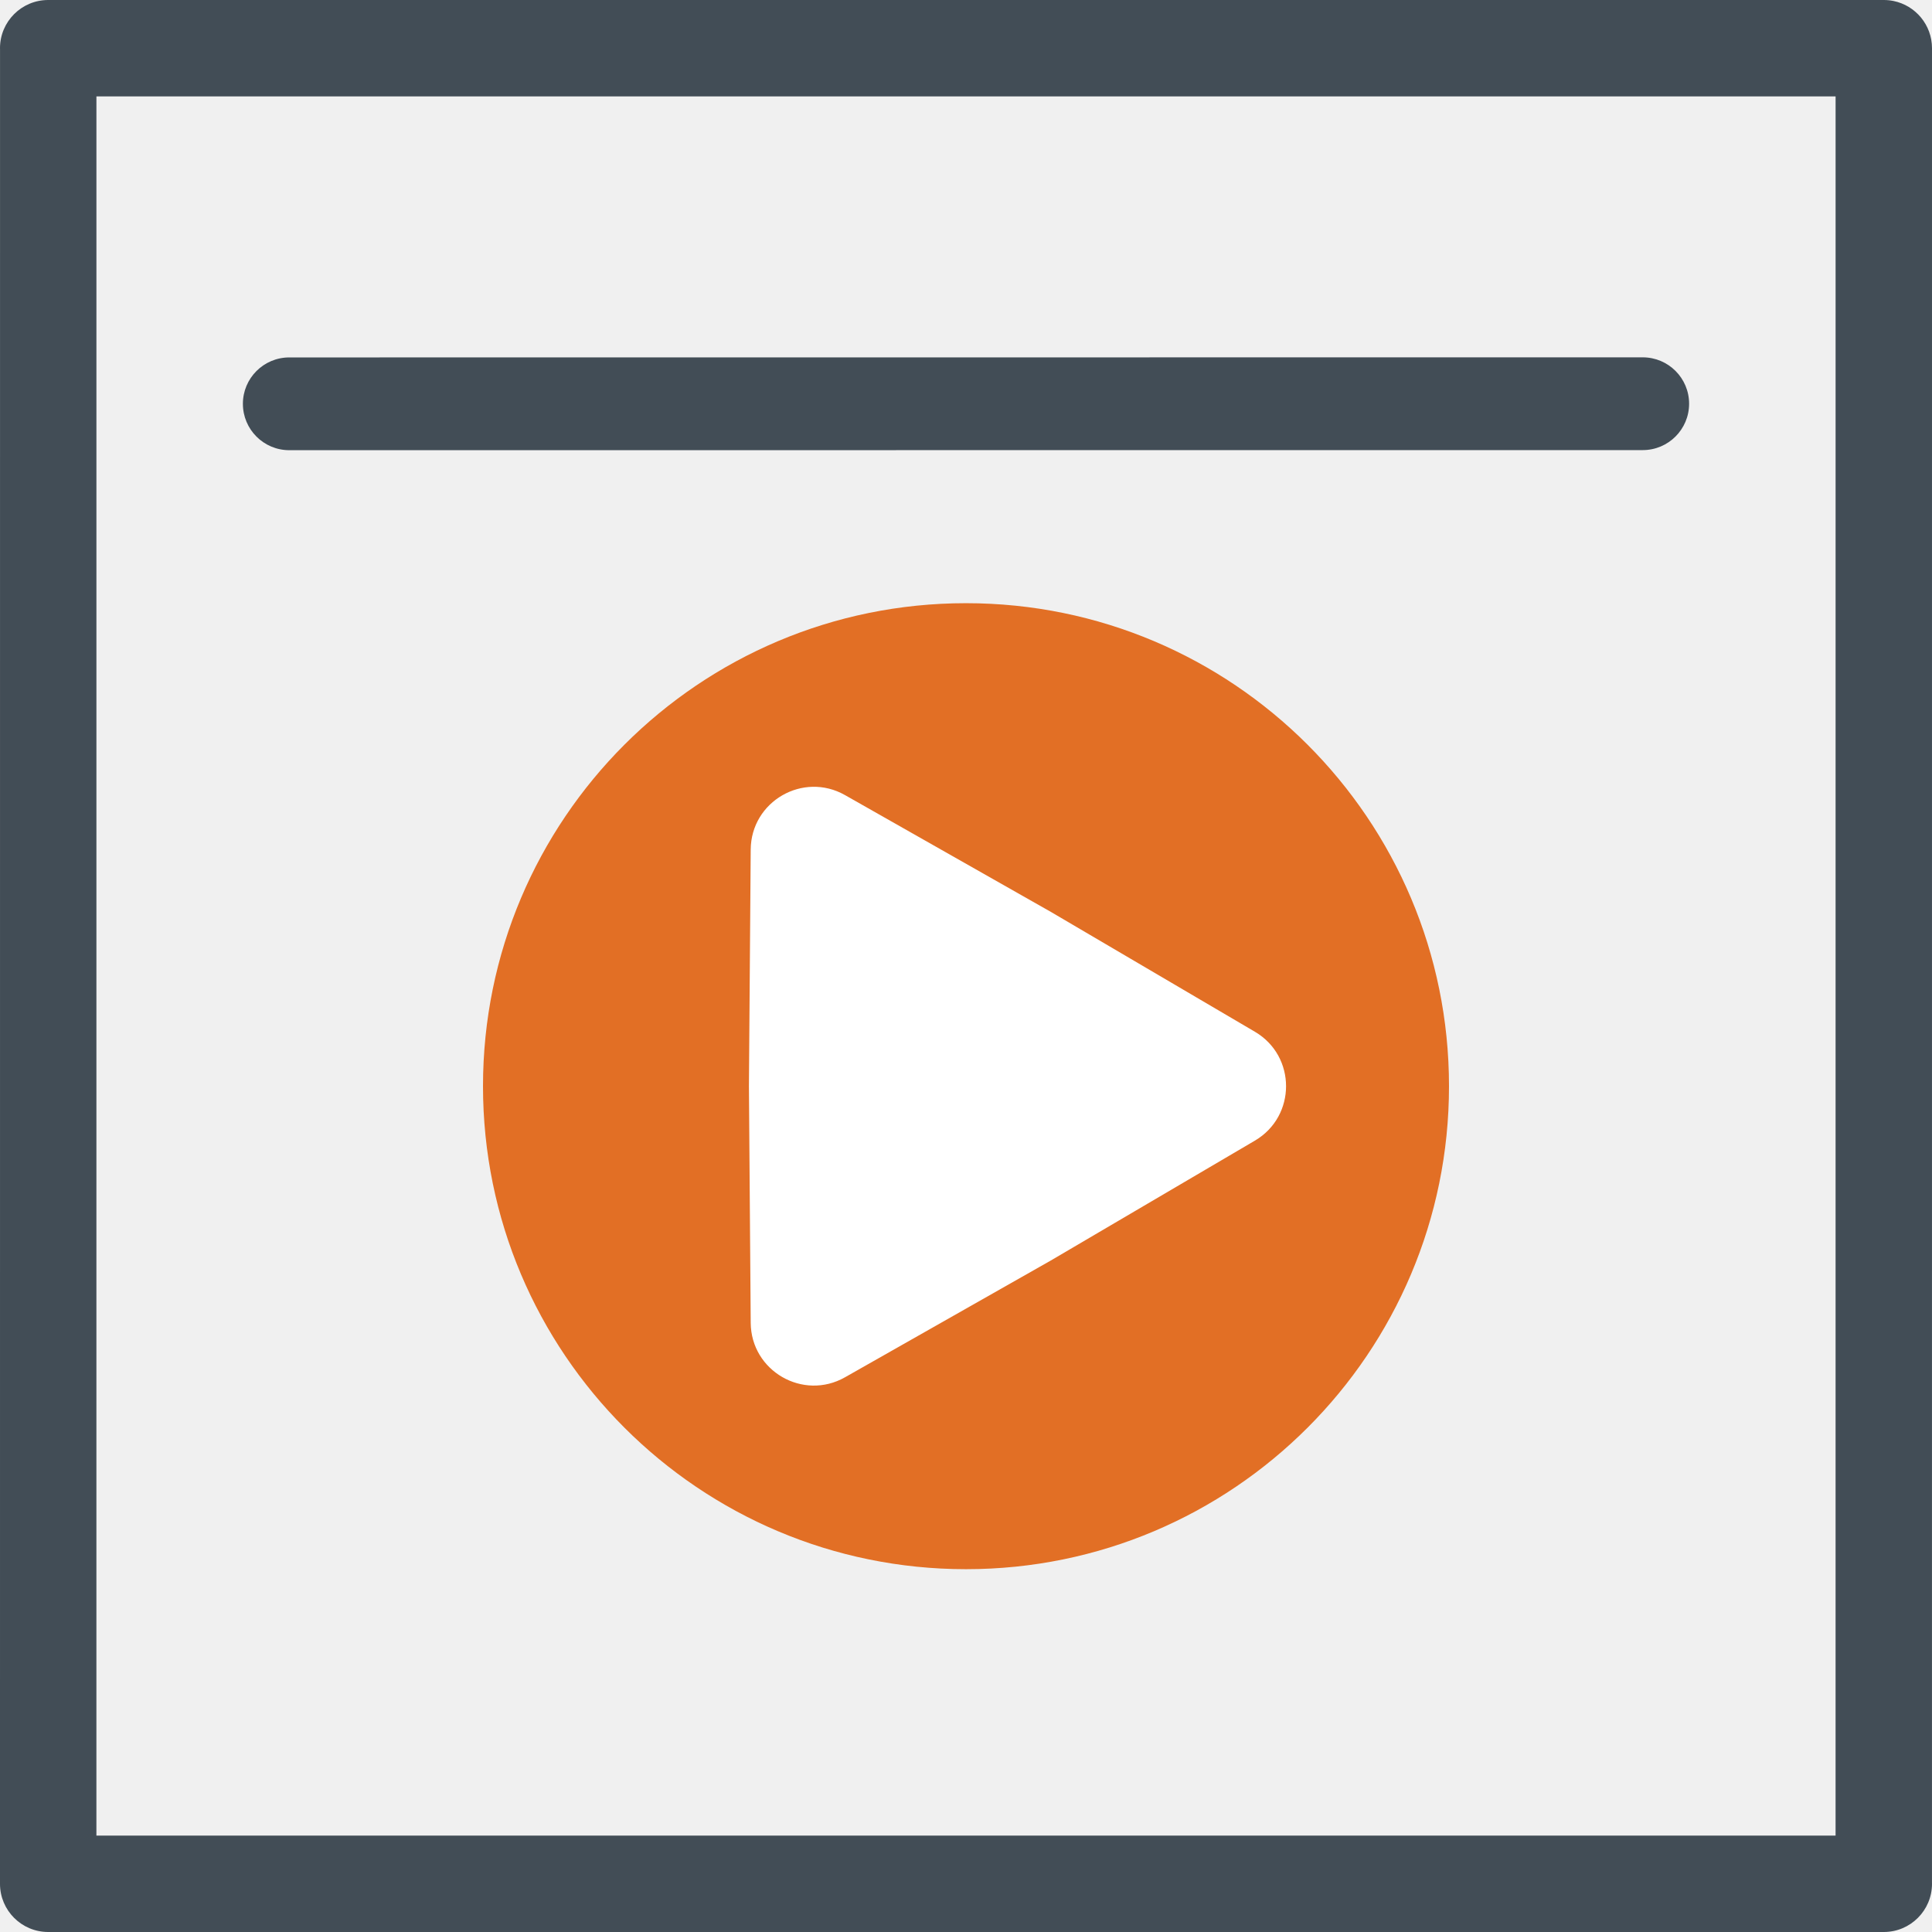
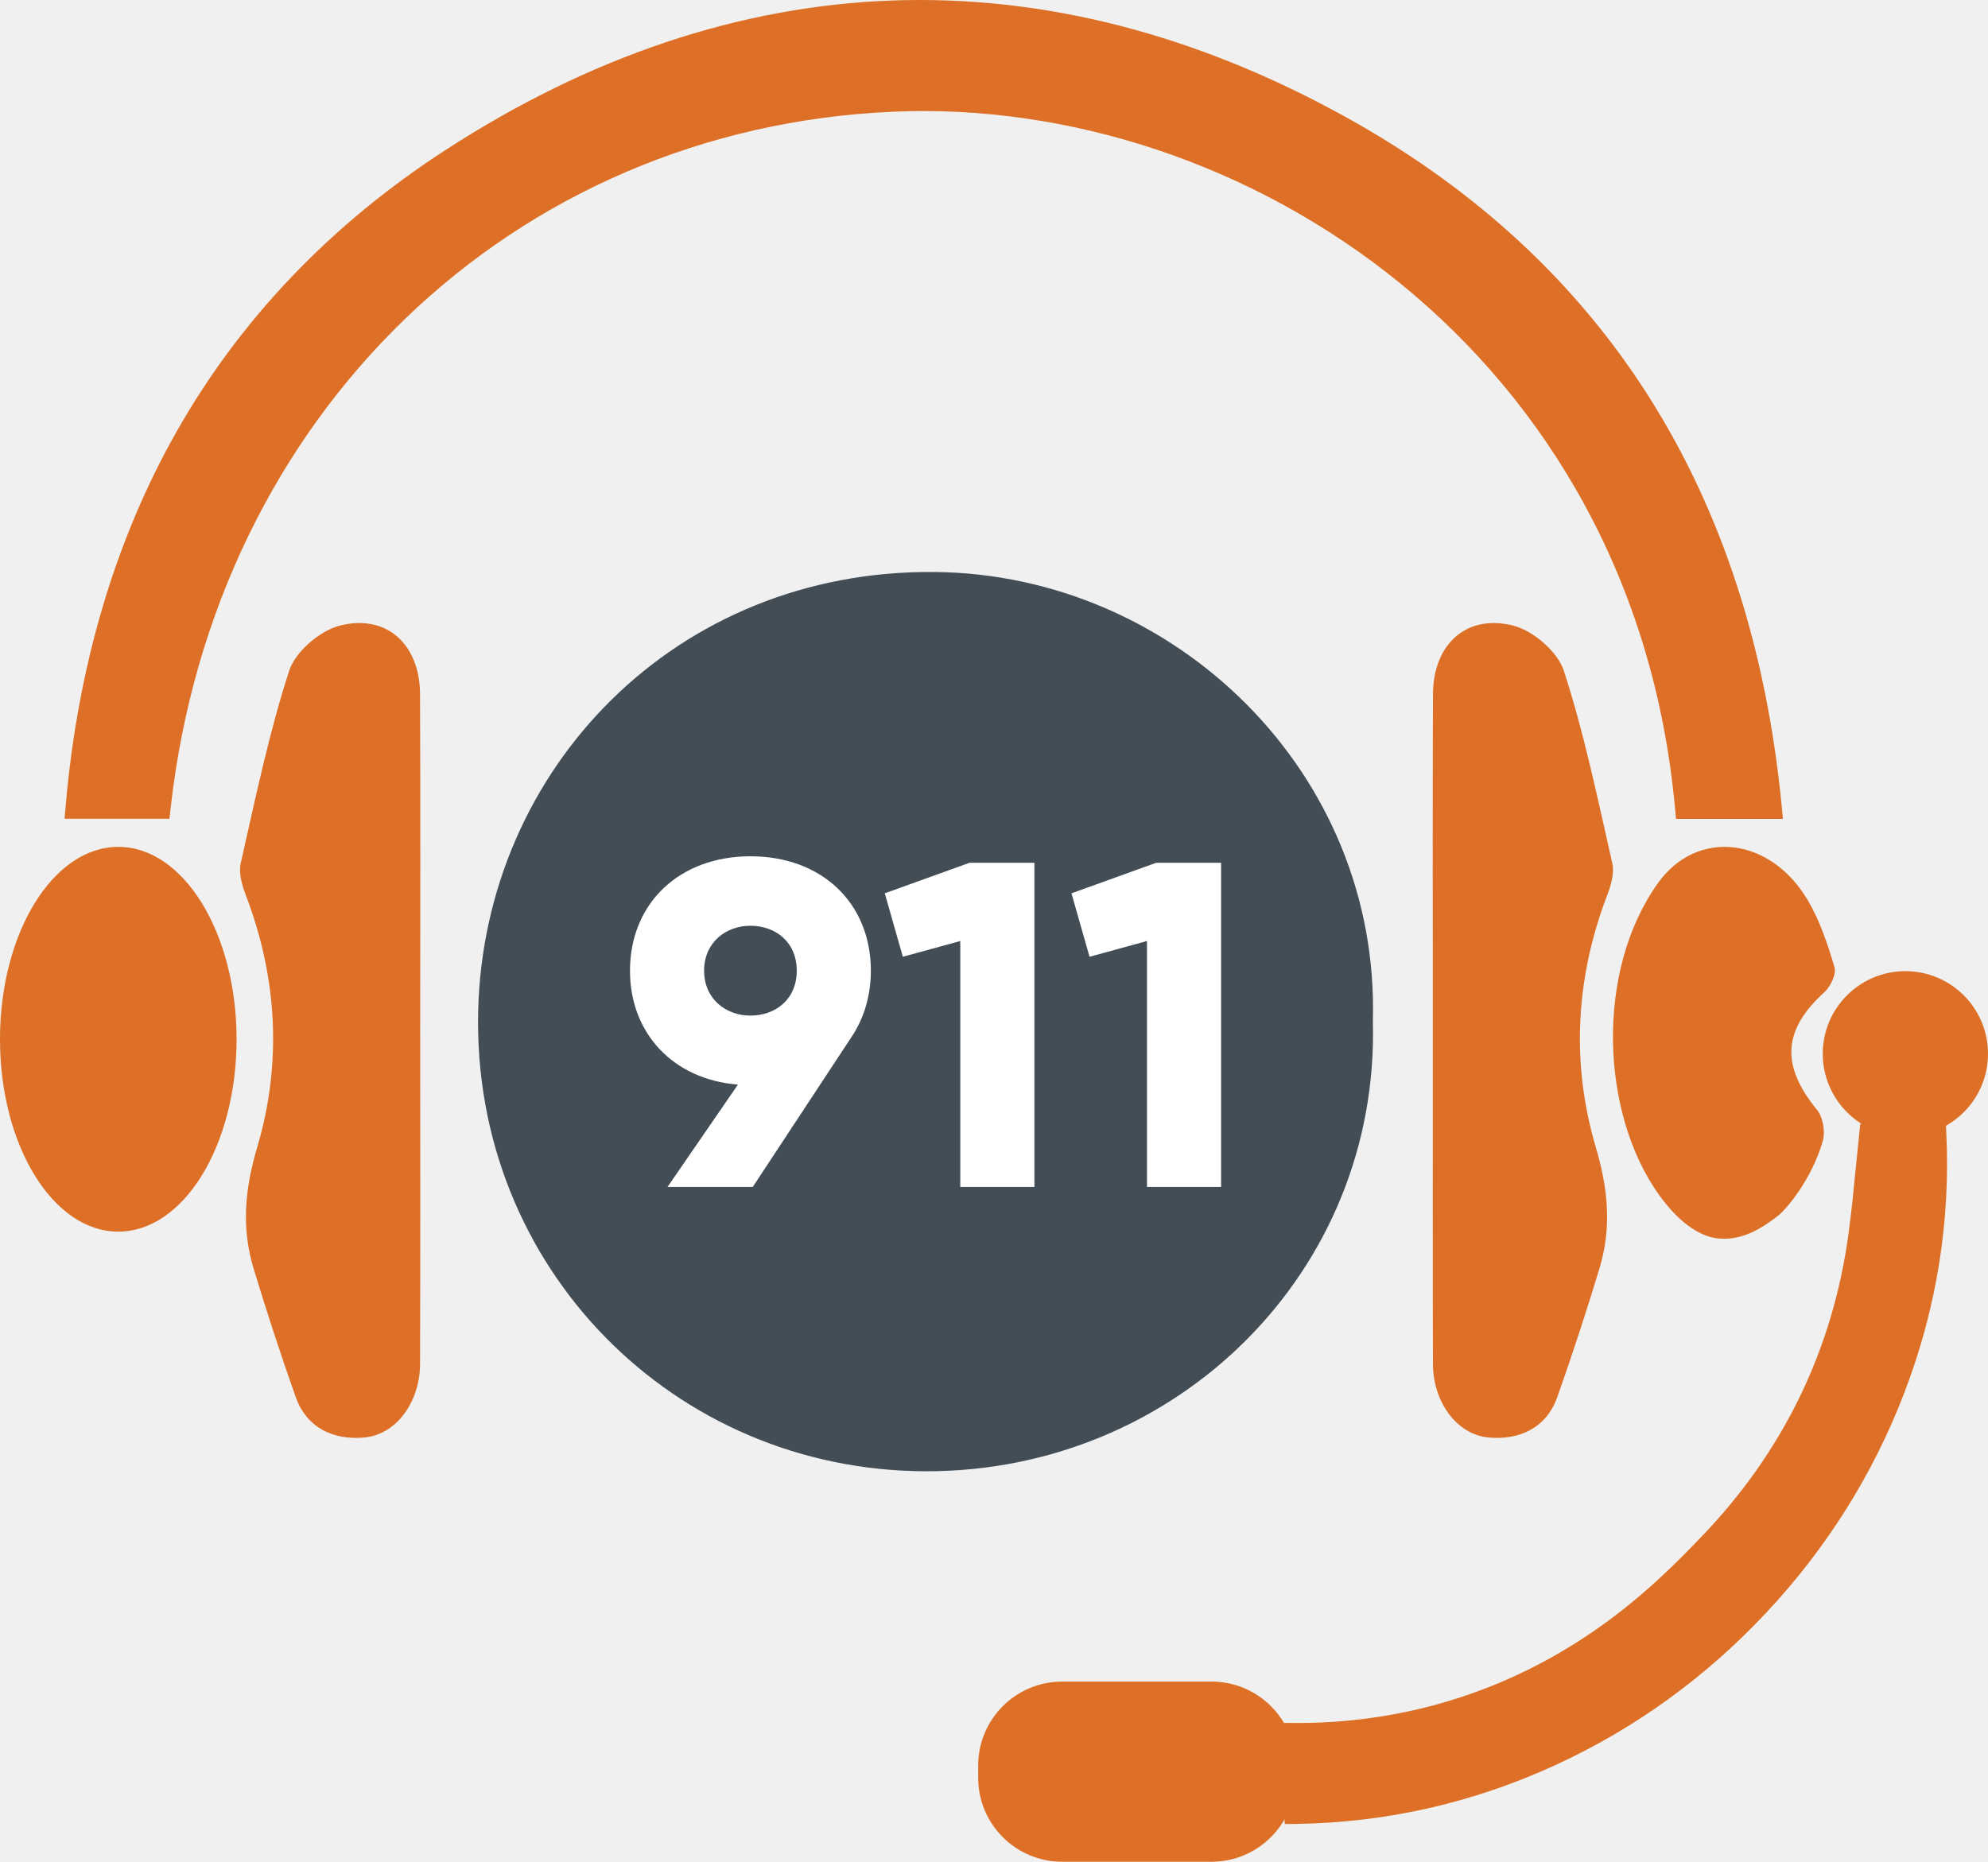
- <svg xmlns="http://www.w3.org/2000/svg" id="Layer_1" viewBox="0 0 1000 1000">
+ <svg xmlns="http://www.w3.org/2000/svg" id="Layer_1" viewBox="0 0 1000 936.669">
  <defs>
-     <style>.cls-1{fill:#fff;}.cls-2{fill:#424d56;}.cls-3{fill:#e26f25;}</style>
+     <style>.cls-1{fill:#fff;}.cls-2{fill:#424d56;}.cls-3{fill:#dd7026;}</style>
  </defs>
-   <path class="cls-2" d="M850.268,184.957l-700.539.046c-13.26.001-24.008,10.751-24.007,24.011.001,13.259,10.751,24.008,24.01,24.007l700.54-.046c13.259-.001,24.008-10.751,24.007-24.011-.001-13.259-10.751-24.008-24.011-24.007Z" />
-   <circle class="cls-3" cx="500" cy="562.21" r="250" />
-   <path class="cls-1" d="M387.647,562.21l.92-122.486c.187-24.941,27.118-40.49,48.811-28.181l106.536,60.447,105.616,62.039c21.506,12.633,21.506,43.73,0,56.362l-105.616,62.039-106.536,60.447c-21.694,12.309-48.624-3.24-48.811-28.181l-.92-122.486Z" />
-   <path class="cls-2" d="M1000,24.949v-0c0-12.056-8.552-22.116-19.921-24.442-1.624-.332-3.306-.507-5.028-.507H24.963c-.001,0,.001,0-.001,0h-.014C11.17,0,0,11.17,0,24.949,0,25.13.01,25.308.014,25.488L0,975.051c-.001,13.778,11.169,24.949,24.948,24.949.001,0-.001,0,.001,0h950.102c13.779,0,24.949-11.171,24.949-24.949,0-.181-.01-.359-.014-.539l.014-949.563v-0ZM49.911,49.898h900.191l-.013,900.205H49.898l.013-900.205Z" />
+   <path class="cls-3" d="M720.736,517.742c-0-56.177-.179-112.355.082-168.531.116-24.896,16.627-40.401,40.258-34.488,10.062,2.518,22.463,13.15,25.578,22.761,10.246,31.611,17,64.38,24.368,96.869,1.13,4.983-.716,11.167-2.65,16.237-15.866,41.589-18.106,84.525-5.683,126.482,6.327,21.369,8.033,40.78,1.814,61.289-6.559,21.63-13.579,43.139-21.122,64.445-5.657,15.98-19.511,21.822-34.566,20.424-16.395-1.522-27.948-18.26-28.011-36.957-.188-56.176-.068-112.354-.068-168.531Z" />
+   <path class="cls-3" d="M211.366,517.742c0-56.177.179-112.355-.082-168.531-.116-24.896-16.627-40.401-40.258-34.488-10.062,2.518-22.463,13.15-25.578,22.761-10.246,31.611-17,64.38-24.368,96.869-1.13,4.983.716,11.167,2.65,16.237,15.866,41.589,18.106,84.525,5.683,126.482-6.327,21.369-8.033,40.78-1.814,61.289,6.559,21.63,13.579,43.139,21.122,64.445,5.657,15.98,19.511,21.822,34.566,20.424,16.395-1.522,27.948-18.26,28.011-36.957.188-56.176.068-112.354.068-168.531Z" />
+   <ellipse class="cls-3" cx="59.501" cy="522.862" rx="59.501" ry="96.793" />
+   <path class="cls-3" d="M864.036,623.062c-3.751-.431-15.608-2.541-29.4-21.732-29.672-41.284-32.179-113.09-.575-157.148,19.413-27.064,55.996-23.393,75.021,8.296,6.241,10.395,10.206,22.37,13.692,34.075,1.037,3.481-1.937,9.782-5.052,12.611-21.004,19.073-22.004,36.881-3.69,59.271,2.995,3.661,4.202,10.983,2.859,15.638-5.811,20.13-19.119,35.065-22.524,37.629-6.382,4.806-17.102,12.878-30.33,11.358Z" />
+   <path class="cls-3" d="M842.556,406.543l.499,5.453h53.793l-.639-6.58c-15.287-157.512-88.742-273.924-218.324-346.002C602.243,17.342,525.048-2.556,448.445.263c-76.258,2.81-151.764,28.13-224.418,75.256-57.572,37.343-103.022,84.925-135.087,141.423-30.952,54.538-49.76,117.939-55.903,188.445l-.568,6.521h52.773l.596-5.333C107.972,208.555,257.506,64.471,449.48,56.188c176.762-7.627,372.104,121.338,393.076,350.355Z" />
+   <path class="cls-3" d="M978.983,569.136l-.329-6.422-42.898,2.69-.564,5.341c-.558,5.278-1.074,10.541-1.589,15.79-1.087,11.078-2.211,22.534-3.702,33.66-7.875,58.775-32.923,110.379-74.451,153.378l-.778.805c-19.322,20.015-59.528,61.663-126.638,81.626-25.121,7.473-51.365,11.11-77.903,10.854l-6.803-.069,2.937,50.925,6.088-.089c45.122-.657,88.999-10.666,130.413-29.751,39.757-18.321,75.31-44.055,105.674-76.485,30.394-32.462,53.76-69.678,69.45-110.612,16.297-42.516,23.394-86.807,21.095-131.641Z" />
+   <rect class="cls-3" x="492.04" y="846.026" width="159.639" height="90.643" rx="42.25" ry="42.25" />
+   <rect class="cls-3" x="916.879" y="488.607" width="83.121" height="83.121" rx="41.56" ry="41.56" />
+   <circle class="cls-1" cx="465.564" cy="510.963" r="209.225" />
+   <path class="cls-2" d="M377.479,465.759c-12.351,0-23.302,8.388-23.302,22.602s10.952,22.602,23.302,22.602c12.582,0,23.3-8.155,23.3-22.602s-10.719-22.602-23.3-22.602Z" />
+   <path class="cls-2" d="M470.212,287.78c-130.572-1.284-226.814,99.378-229.677,220.92-3.042,129.13,98.555,231.193,225.017,231.513,126.243.319,228.501-100.423,225.017-226.475,3.596-125.196-99.819-224.773-220.356-225.958ZM428.507,521.448l-49.864,75.728h-42.875l35.418-51.495c-32.389-2.564-54.292-25.631-54.292-57.32,0-33.786,24.7-57.554,60.584-57.554,36.115,0,60.582,23.768,60.582,57.554,0,12.582-3.495,23.999-9.554,33.088ZM520.323,597.176h-37.282v-123.728l-28.894,7.922-9.087-31.923,42.64-15.378h32.622v163.107ZM614.233,597.176h-37.282v-123.728l-28.894,7.922-9.087-31.923,42.64-15.378h32.622v163.107Z" />
</svg>
